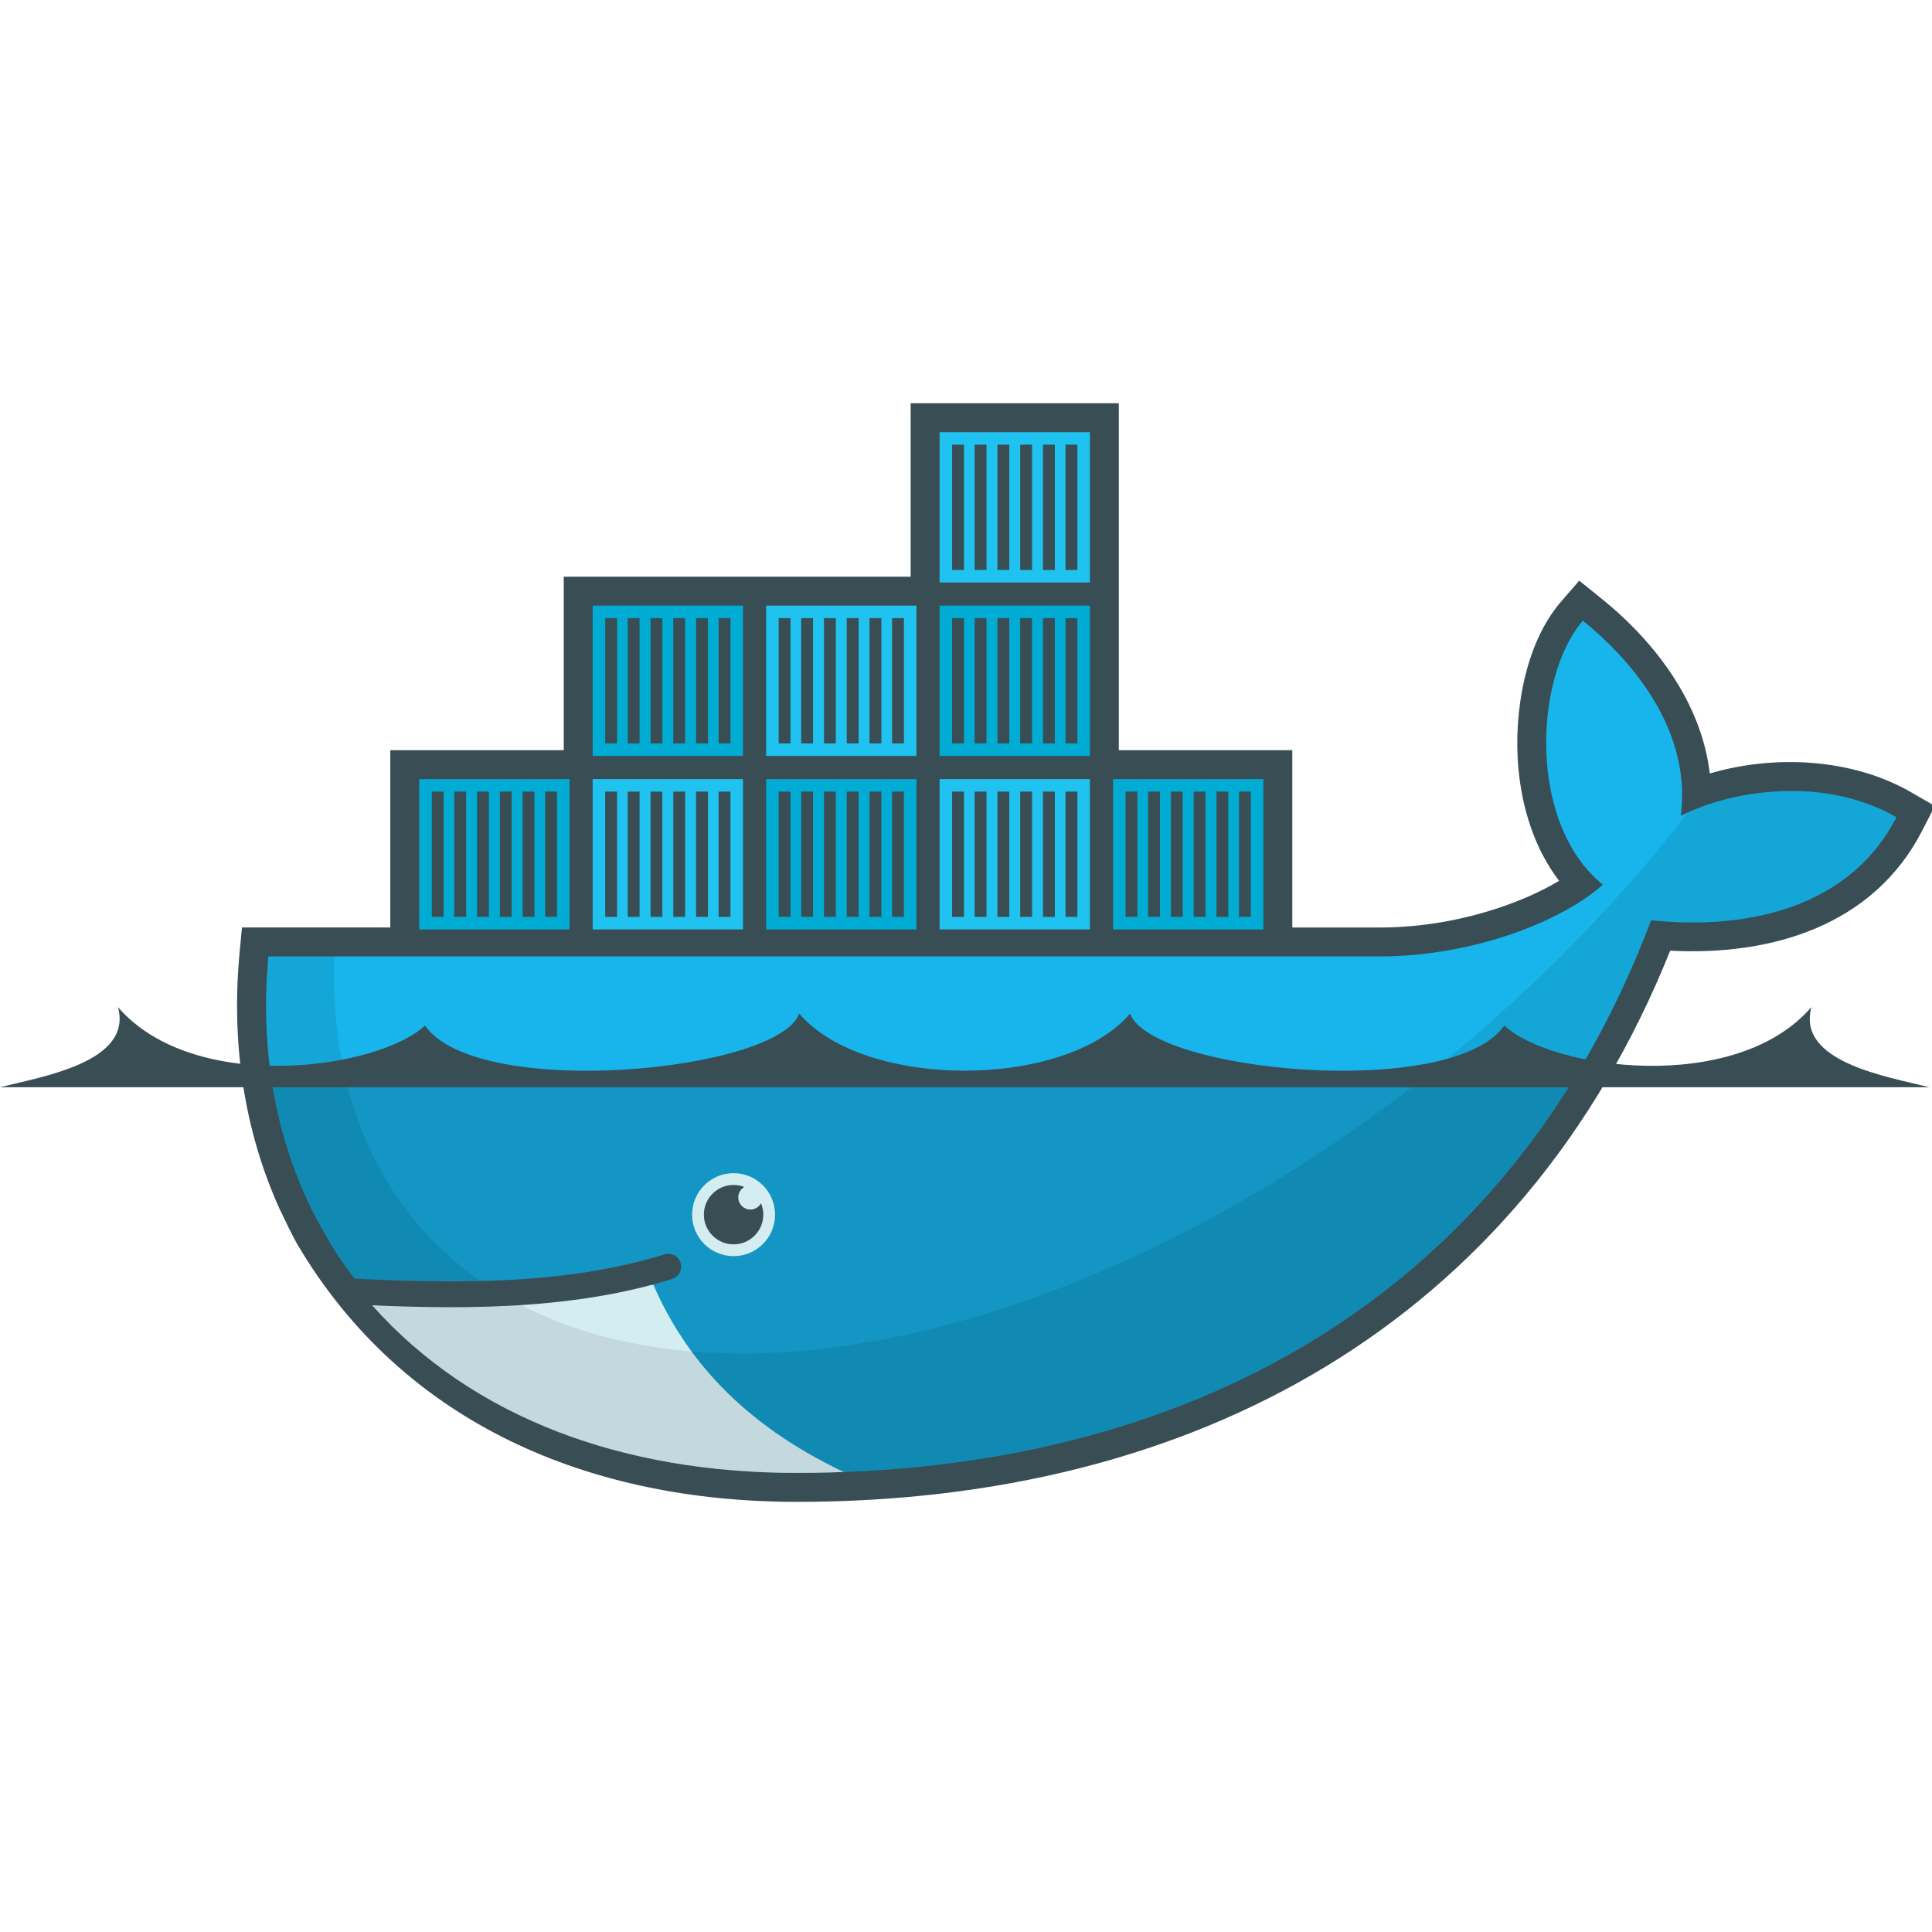
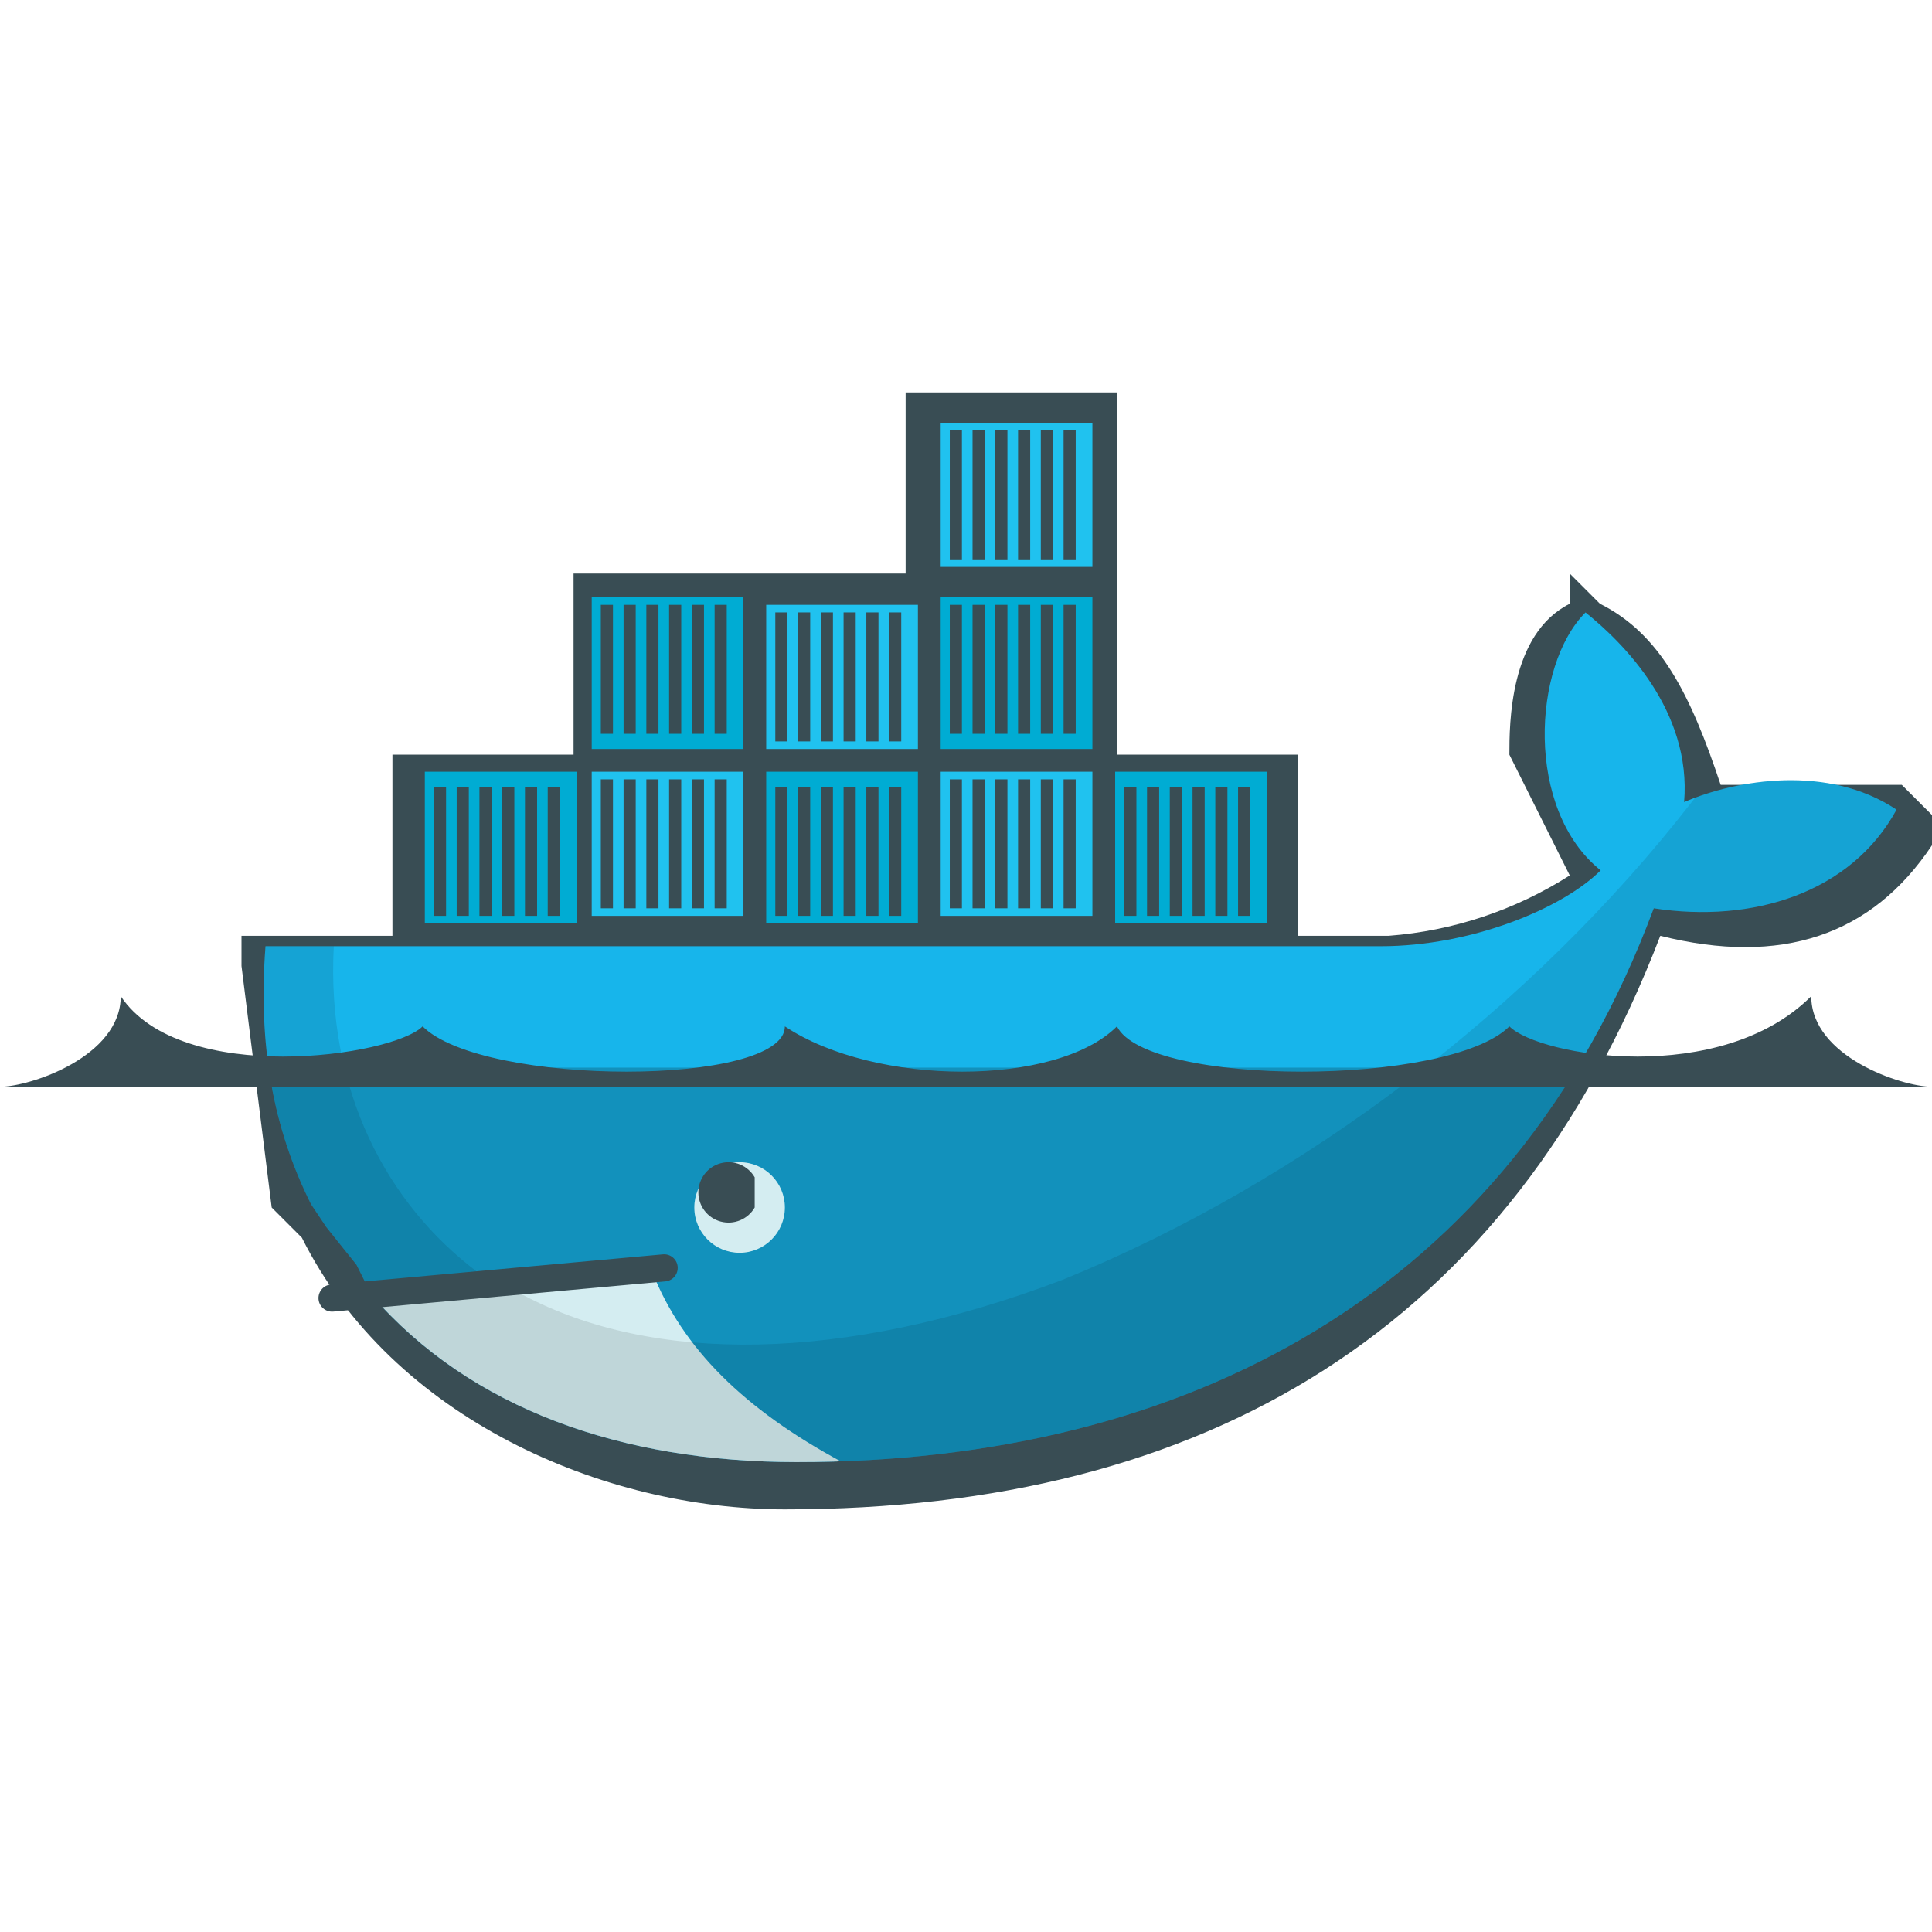
- <svg xmlns="http://www.w3.org/2000/svg" xmlns:xlink="http://www.w3.org/1999/xlink" version="1.1" width="64" height="64" id="svg2">
-   <defs id="defs6">
-     <clipPath id="clipPath8">
-       <path d="M 76,2 V 48 H 54 V 71 H 35.581 c -0.078,0.666 -0.141,1.333 -0.206,2 -1.151,12.531 1.036,24.088 6.062,33.969 L 43.125,110 c 1.011,1.817 2.191,3.523 3.438,5.188 1.245,1.662 1.686,2.583 2.469,3.688 C 62.32,133.811 82.129,141 105,141 155.648,141 198.633,118.562 217.656,68.156 231.153,69.541 244.1,66.08 250,54.562 240.601,49.139 228.522,50.877 221.562,54.375 L 240,2 168,48 H 145 V 2 Z" id="path10" />
+ <svg xmlns="http://www.w3.org/2000/svg" xmlns:xlink="http://www.w3.org/1999/xlink" width="64" height="64">
+   <defs />
+   <defs>
+     <clipPath id="a">
+       <path d="M76 2v46H54v23H36l-1 2c-1 13 1 24 6 34l2 3 4 5 2 4c13 15 33 22 56 22 51 0 94-22 113-73 13 2 26-2 32-13-9-6-21-4-28-1l18-52-72 46h-23V2z" />
    </clipPath>
  </defs>
-   <path d="m 37.063,24.851 h 5.746 v 5.874 h 2.905 c 1.342,0 2.722,-0.239 3.992,-0.67 0.624,-0.212 1.325,-0.506 1.941,-0.877 -0.811,-1.059 -1.225,-2.396 -1.347,-3.714 -0.166,-1.793 0.196,-4.126 1.409,-5.53 l 0.604,-0.699 0.72,0.579 c 1.812,1.456 3.336,3.49 3.605,5.809 2.182,-0.642 4.744,-0.49 6.667,0.62 l 0.789,0.455 -0.415,0.811 c -1.627,3.175 -5.027,4.158 -8.352,3.984 C 50.353,43.885 39.522,49.751 26.389,49.751 19.605,49.751 13.38,47.215 9.835,41.195 9.627,40.821 9.449,40.43 9.261,40.046 8.062,37.396 7.664,34.494 7.934,31.593 l 0.081,-0.869 h 4.914 v -5.874 h 5.746 v -5.746 h 11.492 v -5.746 h 6.895 v 11.492" id="path14" style="fill:#394d54;stroke-width:0.251" />
-   <g clip-path="url(#clipPath8)" id="g16" transform="matrix(0.2512933,0,0,0.2512933,3.5113053e-6,13.35847)">
-     <g id="g18">
-       <g transform="translate(0,-22.866)" id="g20">
-         <path d="m 123.859,3.811 h 19.818 V 23.628 h -19.818 z" id="path22" style="fill:#00acd3" />
-         <path d="m 123.859,26.676 h 19.818 v 19.818 h -19.818 z" id="path24" style="fill:#20c2ef" />
-         <path d="M 126.292,21.977 V 5.461 M 129.264,21.977 V 5.461 m 3.002,16.516 V 5.461 m 3.003,16.516 V 5.461 M 138.272,21.977 V 5.461 m 2.971,16.516 V 5.461" id="path26" style="stroke:#394d54;stroke-width:1.56" />
-         <use transform="translate(0,22.866)" id="use28" xlink:href="#path26" x="0" y="0" width="100%" height="100%" />
+   <path fill="#394d54" d="M37 25h6v6h3a13 13 0 006-2l-2-4c0-1 0-4 2-5v-1l1 1c2 1 3 3 4 6h6l1 1v1c-2 3-5 4-9 3-5 13-15 19-29 19-6 0-13-3-16-9l-1-1-1-8v-1h5v-6h6v-6h11v-6h7v12" />
+   <g clip-path="url(#a)" transform="matrix(.2513 0 0 .2513 0 13)">
+     <g id="d">
+       <g id="c" transform="translate(0 -23)">
+         <path fill="#00acd3" d="M124 4h20v20h-20z" />
+         <path fill="#20c2ef" d="M124 27h20v19h-20z" />
+         <path id="b" stroke="#394d54" stroke-width="1.6" d="M126 22V5m3 17V5m3 17V5m3 17V5m3 17V5m3 17V5" />
+         <use width="100%" height="100%" transform="translate(0 23)" xlink:href="#b" />
      </g>
-       <use transform="matrix(1,0,0,-1,22.866,4.572651)" id="use30" xlink:href="#g20" x="0" y="0" width="100%" height="100%" />
+       <use width="100%" height="100%" transform="matrix(1 0 0 -1 23 5)" xlink:href="#c" />
    </g>
-     <use transform="translate(-91.464,45.732)" id="use32" xlink:href="#g18" x="0" y="0" width="100%" height="100%" />
-     <use transform="translate(-45.732,45.732)" id="use34" xlink:href="#g18" x="0" y="0" width="100%" height="100%" />
-     <use transform="translate(0,45.732)" id="use36" xlink:href="#g18" x="0" y="0" width="100%" height="100%" />
+     <use width="100%" height="100%" transform="translate(-91 46)" xlink:href="#d" />
+     <use width="100%" height="100%" transform="translate(-46 46)" xlink:href="#d" />
+     <use width="100%" height="100%" transform="translate(0 46)" xlink:href="#d" />
  </g>
-   <path d="m 221.57,54.38 c 1.533,-11.915 -7.384,-21.275 -12.914,-25.718 -6.373,7.368 -7.363,26.678 2.635,34.807 -5.58,4.956 -17.337,9.448 -29.376,9.448 L 34,72.917 C 32.829,85.484 34,146 34,146 h 217 l -0.987,-91.424 c -9.399,-5.424 -21.484,-3.694 -28.443,-0.197" clip-path="url(#clipPath8)" id="path38" style="fill:#17b5eb" transform="matrix(0.2512933,0,0,0.2512933,3.5113053e-6,13.35847)" />
-   <path d="m 34,89 v 57 H 251 V 89" clip-path="url(#clipPath8)" id="path40" style="fill-opacity:0.17" transform="matrix(0.2512933,0,0,0.2512933,3.5113053e-6,13.35847)" />
-   <path d="M 111.237,140.89 C 97.698,134.465 90.266,125.731 86.131,116.196 L 45,118 l 21,28 45.237,-5.11" clip-path="url(#clipPath8)" id="path42" style="fill:#d4edf1" transform="matrix(0.2512933,0,0,0.2512933,3.5113053e-6,13.35847)" />
-   <path d="m 222.5,53.938 v 0.031 c -20.861,26.889 -50.783,50.379 -82.906,62.719 -28.655,11.008 -53.638,11.06 -70.875,2.219 -1.856,-1.048 -3.676,-2.212 -5.5,-3.312 C 50.582,106.762 43.464,92.152 44.062,72.906 H 34 V 146 H 251 V 50 h -25 z" clip-path="url(#clipPath8)" id="path44" style="fill-opacity:0.085" transform="matrix(0.2512933,0,0,0.2512933,3.5113053e-6,13.35847)" />
-   <path d="m 11.465,42.768 c 3.56,0.195 7.358,0.23 10.672,-0.809" id="path46" style="fill:none;stroke:#394d54;stroke-width:0.854;stroke-linecap:round" />
-   <path d="m 25.675,40.237 c 0,0.759 -0.615,1.374 -1.374,1.374 -0.759,0 -1.374,-0.615 -1.374,-1.374 0,-0.759 0.615,-1.374 1.374,-1.374 0.759,0 1.374,0.615 1.374,1.374 z" id="path48" style="fill:#d4edf1;stroke-width:0.251" />
-   <path d="m 24.657,39.319 c -0.12,0.069 -0.201,0.199 -0.201,0.348 0,0.222 0.18,0.401 0.402,0.401 0.152,0 0.284,-0.084 0.352,-0.209 0.048,0.116 0.075,0.244 0.075,0.378 0,0.543 -0.44,0.984 -0.984,0.984 -0.543,0 -0.984,-0.44 -0.984,-0.984 0,-0.544 0.441,-0.984 0.984,-0.984 0.126,0 0.246,0.024 0.356,0.067 z" id="path50" style="fill:#394d54;stroke-width:0.251" />
-   <path d="M 3.5113053e-6,36.016 H 63.911 c -1.392,-0.353 -4.403,-0.83 -3.906,-2.654 -2.53,2.928 -8.633,2.054 -10.173,0.61 -1.715,2.487 -11.699,1.542 -12.395,-0.396 -2.15,2.523 -8.812,2.523 -10.962,0 -0.697,1.938 -10.68,2.883 -12.395,0.396 -1.54,1.444 -7.642,2.318 -10.172,-0.61 0.497,1.824 -2.515,2.301 -3.907,2.654" id="path52" style="fill:#394d54;stroke-width:0.251" />
+   <path fill="#17b5eb" d="M222 54c1-12-8-21-13-25-7 7-8 26 2 34-5 5-17 10-29 10H34v73h217l-1-91c-9-6-21-4-28-1" clip-path="url(#a)" transform="matrix(.2513 0 0 .2513 0 13)" />
+   <path fill-opacity=".2" d="M34 89v57h217V89" clip-path="url(#a)" transform="matrix(.2513 0 0 .2513 0 13)" />
+   <path fill="#d4edf1" d="M111 141c-13-7-21-15-25-25l-41 2 21 28 45-5" clip-path="url(#a)" transform="matrix(.2513 0 0 .2513 0 13)" />
+   <path fill-opacity=".1" d="M223 54c-21 27-51 50-83 63-29 11-54 11-71 2l-6-3c-12-9-20-24-19-43H34v73h217V50h-25z" clip-path="url(#a)" transform="matrix(.2513 0 0 .2513 0 13)" />
+   <path fill="none" stroke="#394d54" stroke-linecap="round" stroke-width=".9" d="M11 43l11-1" />
+   <path fill="#d4edf1" d="M26 40a1 1 0 11-3 0 1 1 0 013 0z" />
+   <path fill="#394d54" d="M25 39v1a1 1 0 110-1zM0 36h64c-1 0-4-1-4-3-3 3-9 2-10 1-2 2-12 2-13 0-2 2-8 2-11 0 0 2-10 2-12 0-1 1-8 2-10-1 0 2-3 3-4 3" />
</svg>
